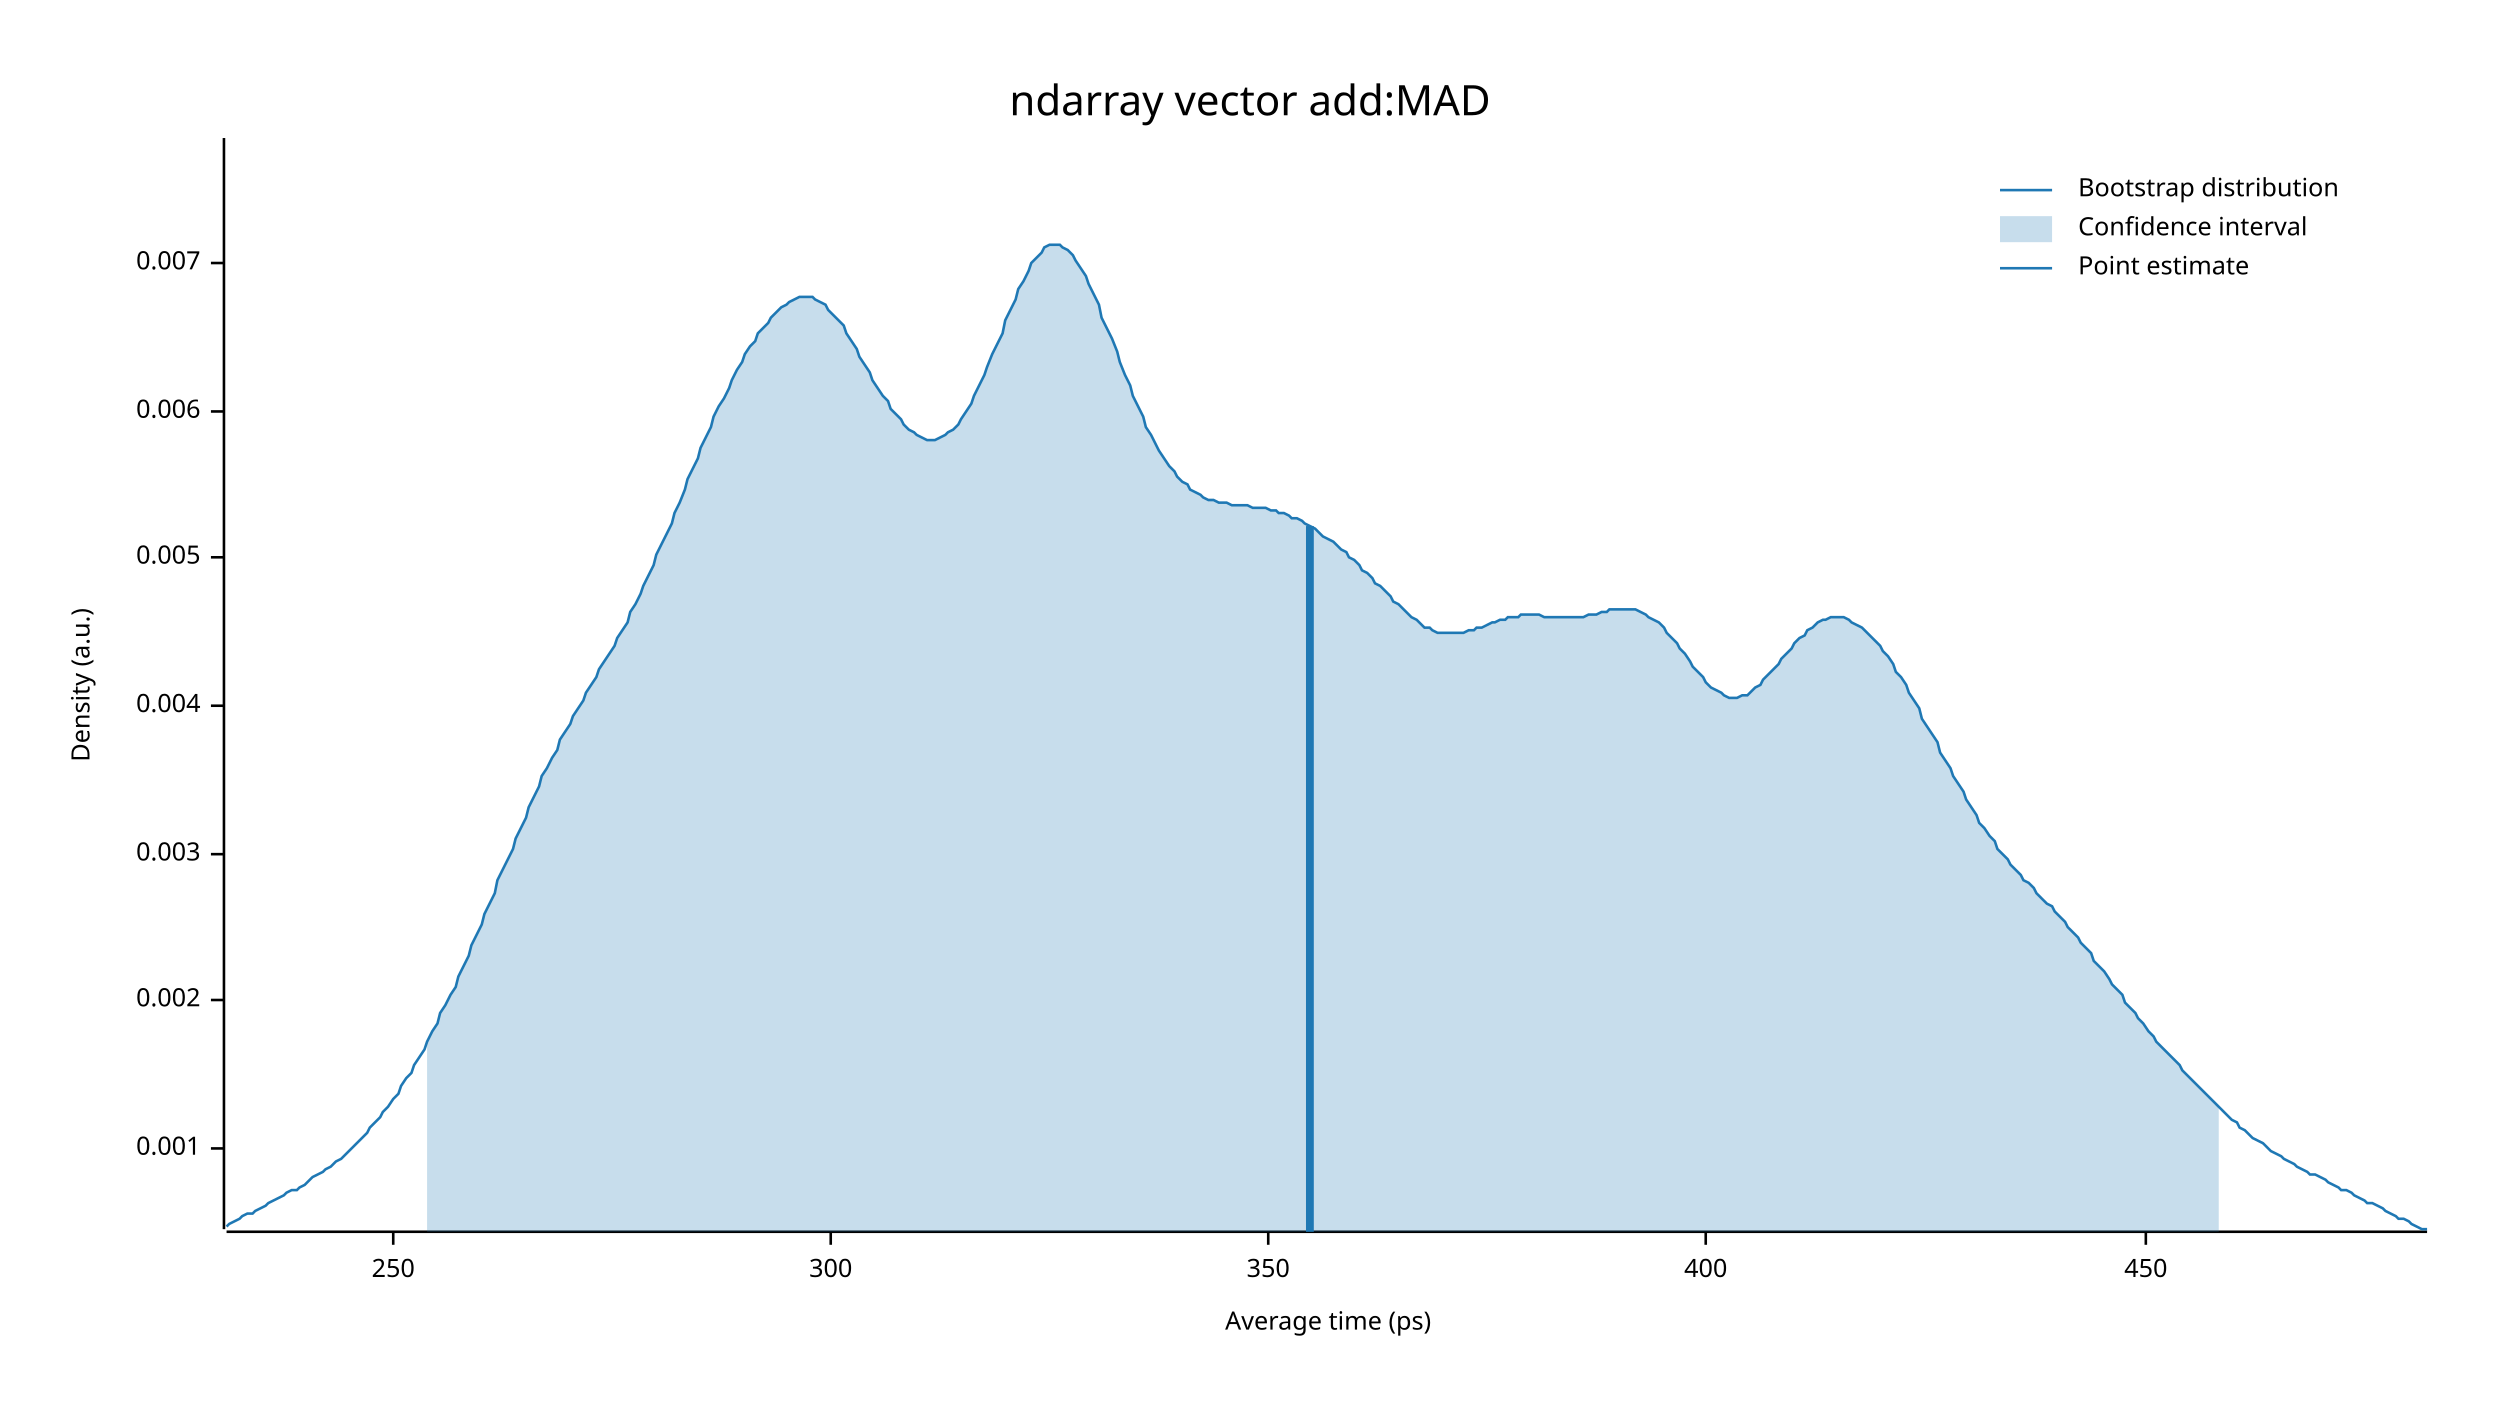
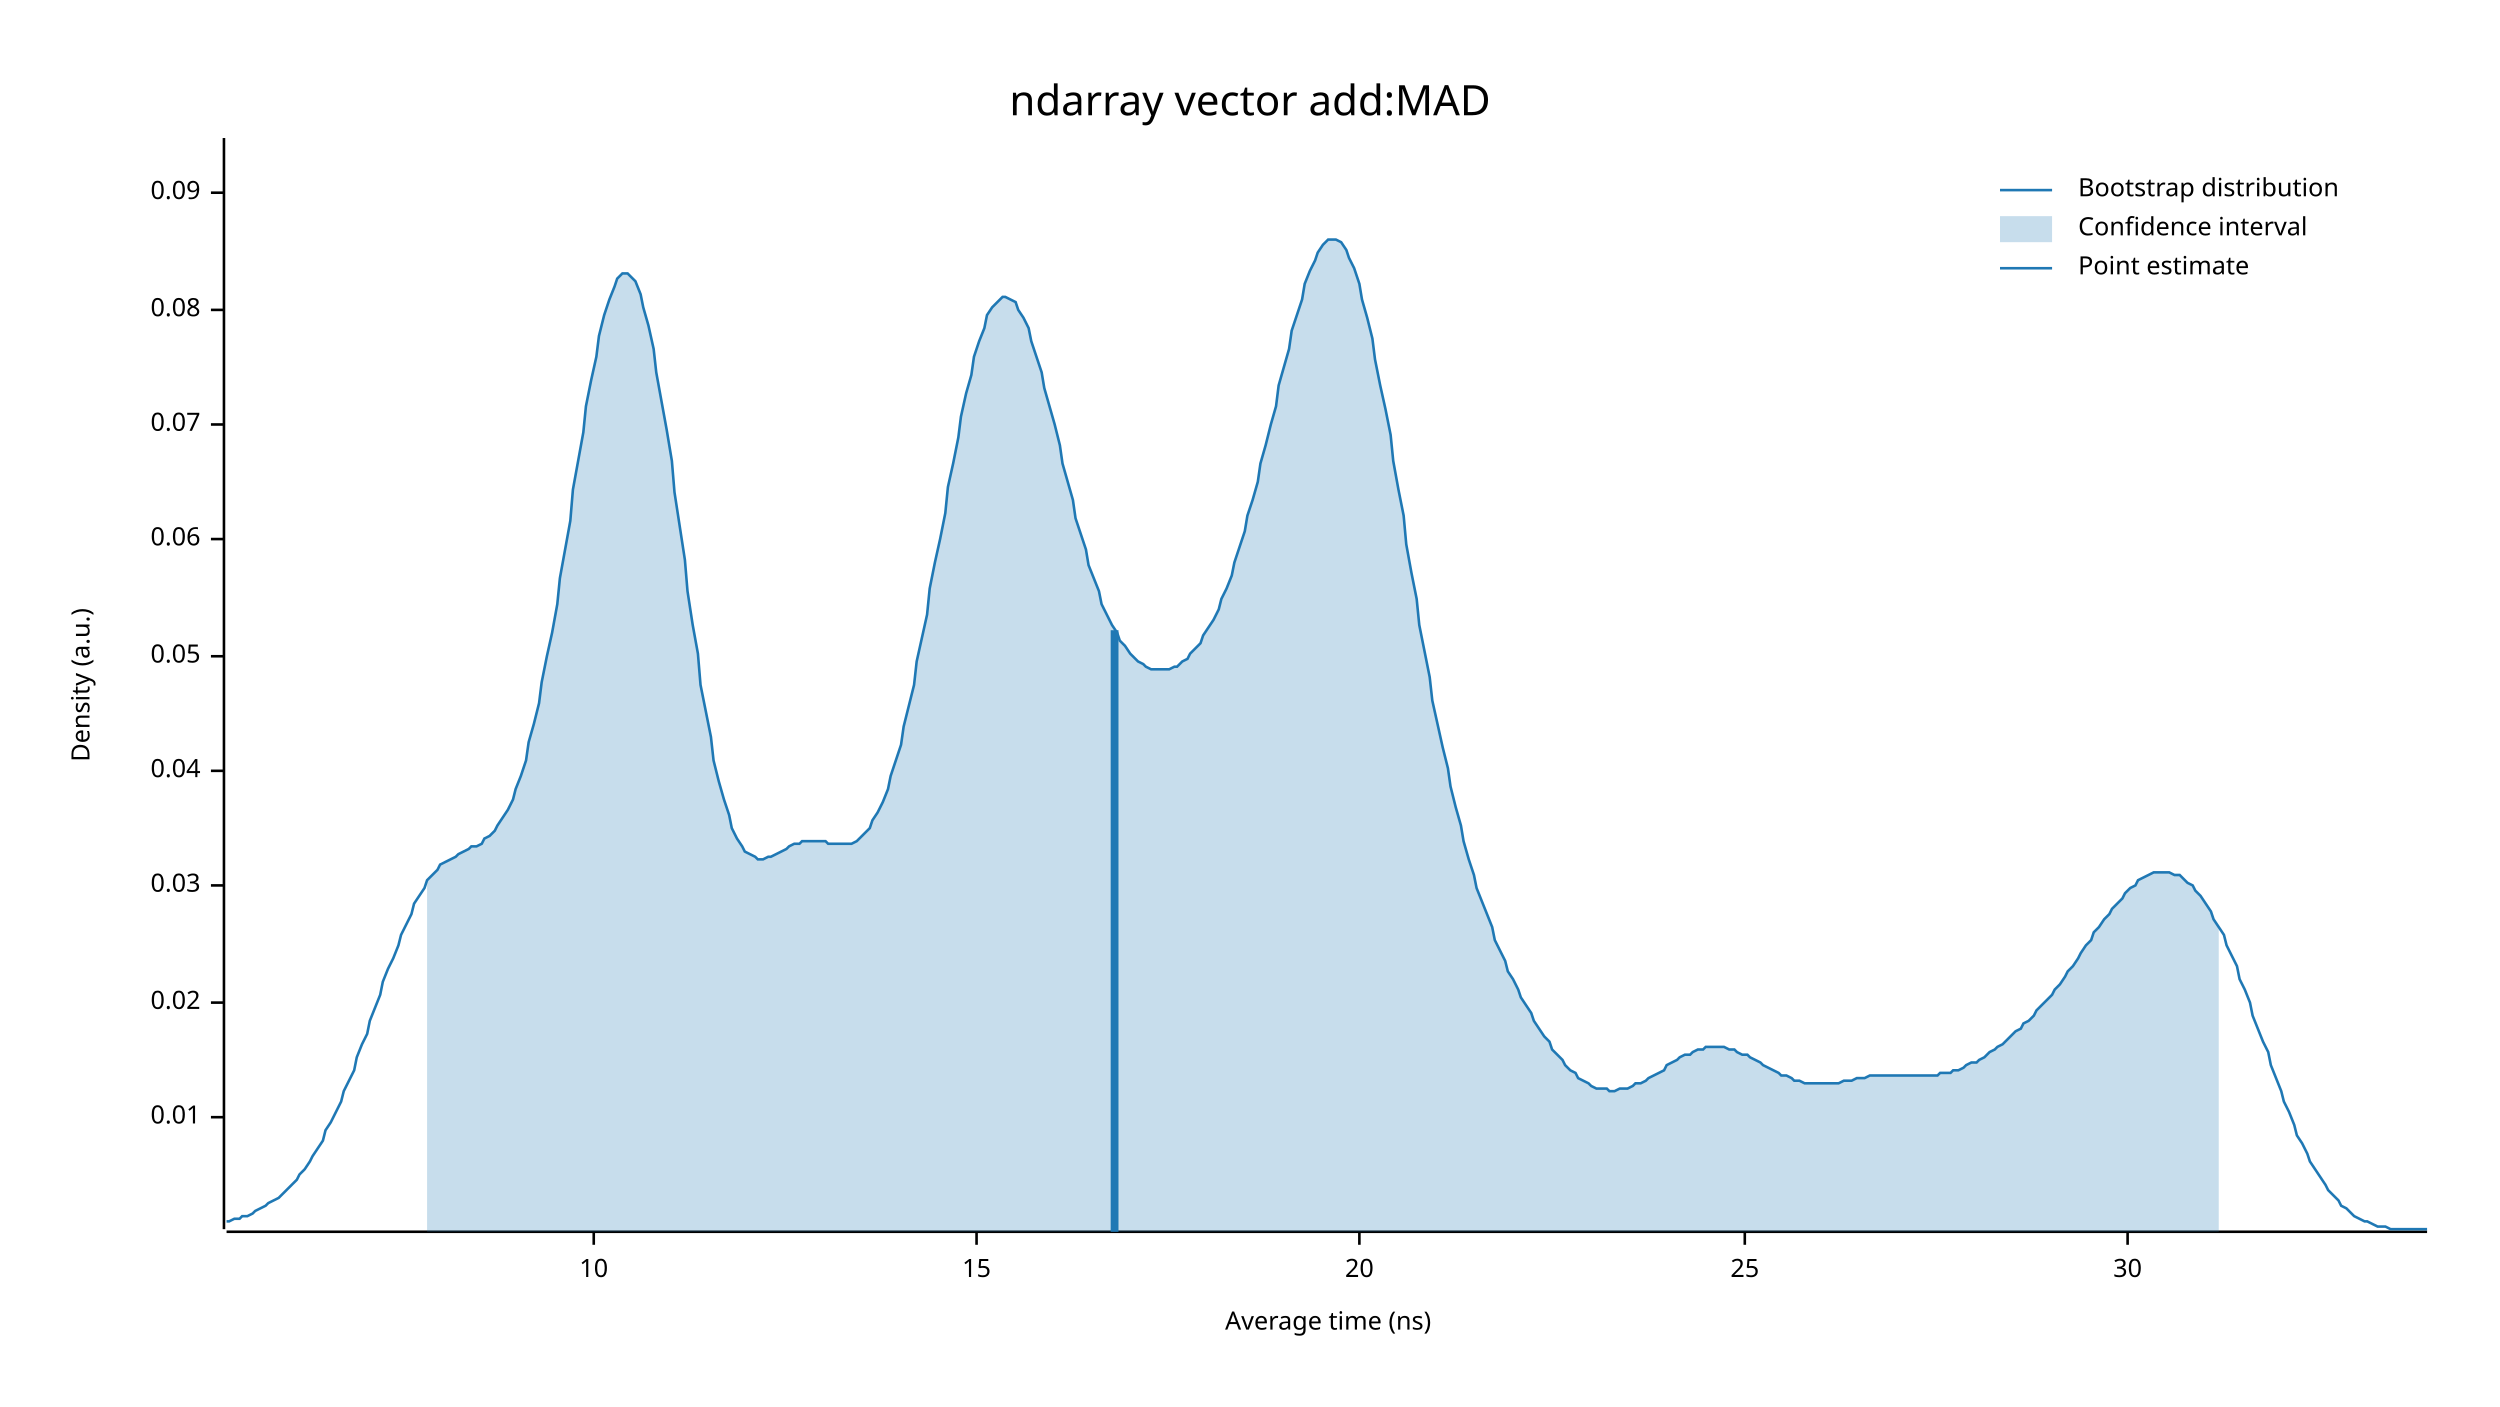
<svg xmlns="http://www.w3.org/2000/svg" width="960" height="540" viewBox="0 0 960 540">
  <text x="480" y="32" dy="0.76em" text-anchor="middle" font-family="sans-serif" font-size="16.129" opacity="1" fill="#000000">
ndarray vector add:MAD
</text>
  <text x="27" y="263" dy="0.76em" text-anchor="middle" font-family="sans-serif" font-size="9.677" opacity="1" fill="#000000" transform="rotate(270, 27, 263)">
Density (a.u.)
</text>
  <text x="510" y="513" dy="-0.5ex" text-anchor="middle" font-family="sans-serif" font-size="9.677" opacity="1" fill="#000000">
- Average time (ps)
+ Average time (ns)
</text>
  <polyline fill="none" opacity="1" stroke="#000000" stroke-width="1" points="86,53 86,472 " />
-   <text x="77" y="441" dy="0.5ex" text-anchor="end" font-family="sans-serif" font-size="9.677" opacity="1" fill="#000000">
- 0.001
+   <text x="77" y="429" dy="0.5ex" text-anchor="end" font-family="sans-serif" font-size="9.677" opacity="1" fill="#000000">
+ 0.01
</text>
-   <polyline fill="none" opacity="1" stroke="#000000" stroke-width="1" points="81,441 86,441 " />
-   <text x="77" y="384" dy="0.5ex" text-anchor="end" font-family="sans-serif" font-size="9.677" opacity="1" fill="#000000">
- 0.002
+   <polyline fill="none" opacity="1" stroke="#000000" stroke-width="1" points="81,429 86,429 " />
+   <text x="77" y="385" dy="0.5ex" text-anchor="end" font-family="sans-serif" font-size="9.677" opacity="1" fill="#000000">
+ 0.02
</text>
-   <polyline fill="none" opacity="1" stroke="#000000" stroke-width="1" points="81,384 86,384 " />
-   <text x="77" y="328" dy="0.5ex" text-anchor="end" font-family="sans-serif" font-size="9.677" opacity="1" fill="#000000">
- 0.003
+   <polyline fill="none" opacity="1" stroke="#000000" stroke-width="1" points="81,385 86,385 " />
+   <text x="77" y="340" dy="0.5ex" text-anchor="end" font-family="sans-serif" font-size="9.677" opacity="1" fill="#000000">
+ 0.03
</text>
-   <polyline fill="none" opacity="1" stroke="#000000" stroke-width="1" points="81,328 86,328 " />
-   <text x="77" y="271" dy="0.5ex" text-anchor="end" font-family="sans-serif" font-size="9.677" opacity="1" fill="#000000">
- 0.004
+   <polyline fill="none" opacity="1" stroke="#000000" stroke-width="1" points="81,340 86,340 " />
+   <text x="77" y="296" dy="0.5ex" text-anchor="end" font-family="sans-serif" font-size="9.677" opacity="1" fill="#000000">
+ 0.04
</text>
-   <polyline fill="none" opacity="1" stroke="#000000" stroke-width="1" points="81,271 86,271 " />
-   <text x="77" y="214" dy="0.5ex" text-anchor="end" font-family="sans-serif" font-size="9.677" opacity="1" fill="#000000">
- 0.005
+   <polyline fill="none" opacity="1" stroke="#000000" stroke-width="1" points="81,296 86,296 " />
+   <text x="77" y="252" dy="0.5ex" text-anchor="end" font-family="sans-serif" font-size="9.677" opacity="1" fill="#000000">
+ 0.05
</text>
-   <polyline fill="none" opacity="1" stroke="#000000" stroke-width="1" points="81,214 86,214 " />
-   <text x="77" y="158" dy="0.5ex" text-anchor="end" font-family="sans-serif" font-size="9.677" opacity="1" fill="#000000">
- 0.006
+   <polyline fill="none" opacity="1" stroke="#000000" stroke-width="1" points="81,252 86,252 " />
+   <text x="77" y="207" dy="0.5ex" text-anchor="end" font-family="sans-serif" font-size="9.677" opacity="1" fill="#000000">
+ 0.06
</text>
-   <polyline fill="none" opacity="1" stroke="#000000" stroke-width="1" points="81,158 86,158 " />
-   <text x="77" y="101" dy="0.5ex" text-anchor="end" font-family="sans-serif" font-size="9.677" opacity="1" fill="#000000">
- 0.007
+   <polyline fill="none" opacity="1" stroke="#000000" stroke-width="1" points="81,207 86,207 " />
+   <text x="77" y="163" dy="0.5ex" text-anchor="end" font-family="sans-serif" font-size="9.677" opacity="1" fill="#000000">
+ 0.07
</text>
-   <polyline fill="none" opacity="1" stroke="#000000" stroke-width="1" points="81,101 86,101 " />
+   <polyline fill="none" opacity="1" stroke="#000000" stroke-width="1" points="81,163 86,163 " />
+   <text x="77" y="119" dy="0.5ex" text-anchor="end" font-family="sans-serif" font-size="9.677" opacity="1" fill="#000000">
+ 0.08
+ </text>
+   <polyline fill="none" opacity="1" stroke="#000000" stroke-width="1" points="81,119 86,119 " />
+   <text x="77" y="74" dy="0.5ex" text-anchor="end" font-family="sans-serif" font-size="9.677" opacity="1" fill="#000000">
+ 0.09
+ </text>
+   <polyline fill="none" opacity="1" stroke="#000000" stroke-width="1" points="81,74 86,74 " />
  <polyline fill="none" opacity="1" stroke="#000000" stroke-width="1" points="87,473 932,473 " />
-   <text x="151" y="483" dy="0.76em" text-anchor="middle" font-family="sans-serif" font-size="9.677" opacity="1" fill="#000000">
- 250
+   <text x="228" y="483" dy="0.76em" text-anchor="middle" font-family="sans-serif" font-size="9.677" opacity="1" fill="#000000">
+ 10
</text>
-   <polyline fill="none" opacity="1" stroke="#000000" stroke-width="1" points="151,473 151,478 " />
-   <text x="319" y="483" dy="0.76em" text-anchor="middle" font-family="sans-serif" font-size="9.677" opacity="1" fill="#000000">
- 300
+   <polyline fill="none" opacity="1" stroke="#000000" stroke-width="1" points="228,473 228,478 " />
+   <text x="375" y="483" dy="0.76em" text-anchor="middle" font-family="sans-serif" font-size="9.677" opacity="1" fill="#000000">
+ 15
</text>
-   <polyline fill="none" opacity="1" stroke="#000000" stroke-width="1" points="319,473 319,478 " />
-   <text x="487" y="483" dy="0.76em" text-anchor="middle" font-family="sans-serif" font-size="9.677" opacity="1" fill="#000000">
- 350
+   <polyline fill="none" opacity="1" stroke="#000000" stroke-width="1" points="375,473 375,478 " />
+   <text x="522" y="483" dy="0.76em" text-anchor="middle" font-family="sans-serif" font-size="9.677" opacity="1" fill="#000000">
+ 20
</text>
-   <polyline fill="none" opacity="1" stroke="#000000" stroke-width="1" points="487,473 487,478 " />
-   <text x="655" y="483" dy="0.76em" text-anchor="middle" font-family="sans-serif" font-size="9.677" opacity="1" fill="#000000">
- 400
+   <polyline fill="none" opacity="1" stroke="#000000" stroke-width="1" points="522,473 522,478 " />
+   <text x="670" y="483" dy="0.76em" text-anchor="middle" font-family="sans-serif" font-size="9.677" opacity="1" fill="#000000">
+ 25
</text>
-   <polyline fill="none" opacity="1" stroke="#000000" stroke-width="1" points="655,473 655,478 " />
-   <text x="824" y="483" dy="0.76em" text-anchor="middle" font-family="sans-serif" font-size="9.677" opacity="1" fill="#000000">
- 450
+   <polyline fill="none" opacity="1" stroke="#000000" stroke-width="1" points="670,473 670,478 " />
+   <text x="817" y="483" dy="0.76em" text-anchor="middle" font-family="sans-serif" font-size="9.677" opacity="1" fill="#000000">
+ 30
</text>
-   <polyline fill="none" opacity="1" stroke="#000000" stroke-width="1" points="824,473 824,478 " />
-   <polyline fill="none" opacity="1" stroke="#1F78B4" stroke-width="1" points="87,471 88,470 90,469 92,468 93,467 95,466 97,466 98,465 100,464 102,463 103,462 105,461 107,460 109,459 110,458 112,457 114,457 115,456 117,455 119,453 120,452 122,451 124,450 125,449 127,448 129,446 131,445 132,444 134,442 136,440 137,439 139,437 141,435 142,433 144,431 146,429 147,427 149,425 151,422 153,420 154,417 156,414 158,412 159,409 161,406 163,403 164,400 166,396 168,393 169,389 171,386 173,382 175,379 176,375 178,371 180,367 181,363 183,359 185,355 186,351 188,347 190,343 191,338 193,334 195,330 197,326 198,322 200,318 202,314 203,310 205,306 207,302 208,298 210,295 212,291 214,288 215,284 217,281 219,278 220,275 222,272 224,269 225,266 227,263 229,260 230,257 232,254 234,251 236,248 237,245 239,242 241,239 242,235 244,232 246,228 247,225 249,221 251,217 252,213 254,209 256,205 258,201 259,197 261,193 263,188 264,184 266,180 268,176 269,172 271,168 273,164 274,160 276,156 278,153 280,149 281,146 283,142 285,139 286,136 288,133 290,131 291,128 293,126 295,124 296,122 298,120 300,118 302,117 303,116 305,115 307,114 308,114 310,114 312,114 313,115 315,116 317,117 318,119 320,121 322,123 324,125 325,128 327,131 329,134 330,137 332,140 334,143 335,146 337,149 339,152 341,154 342,157 344,159 346,161 347,163 349,165 351,166 352,167 354,168 356,169 357,169 359,169 361,168 363,167 364,166 366,165 368,163 369,161 371,158 373,155 374,152 376,148 378,144 379,141 381,136 383,132 385,128 386,123 388,119 390,115 391,111 393,108 395,104 396,101 398,99 400,97 401,95 403,94 405,94 407,94 408,95 410,96 412,98 413,100 415,103 417,106 418,109 420,113 422,117 423,122 425,126 427,130 429,135 430,139 432,144 434,148 435,152 437,156 439,160 440,164 442,167 444,171 445,173 447,176 449,179 451,181 452,183 454,185 456,186 457,188 459,189 461,190 462,191 464,192 466,192 468,193 469,193 471,193 473,194 474,194 476,194 478,194 479,194 481,195 483,195 484,195 486,195 488,196 490,196 491,197 493,197 495,198 496,199 498,199 500,200 501,201 503,202 505,203 506,204 508,206 510,207 512,208 513,209 515,211 517,212 518,214 520,215 522,217 523,219 525,220 527,222 528,224 530,225 532,227 534,229 535,231 537,232 539,234 540,235 542,237 544,238 545,239 547,241 549,241 550,242 552,243 554,243 556,243 557,243 559,243 561,243 562,243 564,242 566,242 567,241 569,241 571,240 573,239 574,239 576,238 578,238 579,237 581,237 583,237 584,236 586,236 588,236 589,236 591,236 593,237 595,237 596,237 598,237 600,237 601,237 603,237 605,237 606,237 608,237 610,236 611,236 613,236 615,235 617,235 618,234 620,234 622,234 623,234 625,234 627,234 628,234 630,235 632,236 633,237 635,238 637,239 639,241 640,243 642,245 644,247 645,249 647,251 649,254 650,256 652,258 654,260 655,262 657,264 659,265 661,266 662,267 664,268 666,268 667,268 669,267 671,267 672,266 674,264 676,263 677,261 679,259 681,257 683,255 684,253 686,251 688,249 689,247 691,245 693,244 694,242 696,241 698,239 700,238 701,238 703,237 705,237 706,237 708,237 710,238 711,239 713,240 715,241 716,242 718,244 720,246 722,248 723,250 725,252 727,255 728,258 730,260 732,263 733,266 735,269 737,272 738,276 740,279 742,282 744,285 745,289 747,292 749,295 750,298 752,301 754,304 755,307 757,310 759,313 760,316 762,318 764,321 766,323 767,326 769,328 771,330 772,332 774,334 776,336 777,338 779,339 781,341 782,343 784,345 786,347 788,348 789,350 791,352 793,354 794,356 796,358 798,360 799,362 801,364 803,366 804,369 806,371 808,373 810,376 811,378 813,380 815,382 816,385 818,387 820,389 821,391 823,393 825,396 827,398 828,400 830,402 832,404 833,405 835,407 837,409 838,411 840,413 842,415 843,416 845,418 847,420 849,422 850,423 852,425 854,427 855,428 857,430 859,431 860,433 862,434 864,436 865,437 867,438 869,439 871,441 872,442 874,443 876,444 877,445 879,446 881,447 882,448 884,449 886,450 887,451 889,451 891,452 893,453 894,454 896,455 898,456 899,457 901,457 903,458 904,459 906,460 908,461 909,462 911,462 913,463 915,464 916,465 918,466 920,467 921,468 923,468 925,469 926,470 928,471 930,472 932,472 " />
-   <polygon opacity="0.25" fill="#1F78B4" points="164,400 166,396 168,393 169,389 171,386 173,382 175,379 176,375 178,371 180,367 181,363 183,359 185,355 186,351 188,347 190,343 191,338 193,334 195,330 197,326 198,322 200,318 202,314 203,310 205,306 207,302 208,298 210,295 212,291 214,288 215,284 217,281 219,278 220,275 222,272 224,269 225,266 227,263 229,260 230,257 232,254 234,251 236,248 237,245 239,242 241,239 242,235 244,232 246,228 247,225 249,221 251,217 252,213 254,209 256,205 258,201 259,197 261,193 263,188 264,184 266,180 268,176 269,172 271,168 273,164 274,160 276,156 278,153 280,149 281,146 283,142 285,139 286,136 288,133 290,131 291,128 293,126 295,124 296,122 298,120 300,118 302,117 303,116 305,115 307,114 308,114 310,114 312,114 313,115 315,116 317,117 318,119 320,121 322,123 324,125 325,128 327,131 329,134 330,137 332,140 334,143 335,146 337,149 339,152 341,154 342,157 344,159 346,161 347,163 349,165 351,166 352,167 354,168 356,169 357,169 359,169 361,168 363,167 364,166 366,165 368,163 369,161 371,158 373,155 374,152 376,148 378,144 379,141 381,136 383,132 385,128 386,123 388,119 390,115 391,111 393,108 395,104 396,101 398,99 400,97 401,95 403,94 405,94 407,94 408,95 410,96 412,98 413,100 415,103 417,106 418,109 420,113 422,117 423,122 425,126 427,130 429,135 430,139 432,144 434,148 435,152 437,156 439,160 440,164 442,167 444,171 445,173 447,176 449,179 451,181 452,183 454,185 456,186 457,188 459,189 461,190 462,191 464,192 466,192 468,193 469,193 471,193 473,194 474,194 476,194 478,194 479,194 481,195 483,195 484,195 486,195 488,196 490,196 491,197 493,197 495,198 496,199 498,199 500,200 501,201 503,202 505,203 506,204 508,206 510,207 512,208 513,209 515,211 517,212 518,214 520,215 522,217 523,219 525,220 527,222 528,224 530,225 532,227 534,229 535,231 537,232 539,234 540,235 542,237 544,238 545,239 547,241 549,241 550,242 552,243 554,243 556,243 557,243 559,243 561,243 562,243 564,242 566,242 567,241 569,241 571,240 573,239 574,239 576,238 578,238 579,237 581,237 583,237 584,236 586,236 588,236 589,236 591,236 593,237 595,237 596,237 598,237 600,237 601,237 603,237 605,237 606,237 608,237 610,236 611,236 613,236 615,235 617,235 618,234 620,234 622,234 623,234 625,234 627,234 628,234 630,235 632,236 633,237 635,238 637,239 639,241 640,243 642,245 644,247 645,249 647,251 649,254 650,256 652,258 654,260 655,262 657,264 659,265 661,266 662,267 664,268 666,268 667,268 669,267 671,267 672,266 674,264 676,263 677,261 679,259 681,257 683,255 684,253 686,251 688,249 689,247 691,245 693,244 694,242 696,241 698,239 700,238 701,238 703,237 705,237 706,237 708,237 710,238 711,239 713,240 715,241 716,242 718,244 720,246 722,248 723,250 725,252 727,255 728,258 730,260 732,263 733,266 735,269 737,272 738,276 740,279 742,282 744,285 745,289 747,292 749,295 750,298 752,301 754,304 755,307 757,310 759,313 760,316 762,318 764,321 766,323 767,326 769,328 771,330 772,332 774,334 776,336 777,338 779,339 781,341 782,343 784,345 786,347 788,348 789,350 791,352 793,354 794,356 796,358 798,360 799,362 801,364 803,366 804,369 806,371 808,373 810,376 811,378 813,380 815,382 816,385 818,387 820,389 821,391 823,393 825,396 827,398 828,400 830,402 832,404 833,405 835,407 837,409 838,411 840,413 842,415 843,416 845,418 847,420 849,422 850,423 852,425 852,473 164,473 " />
-   <polyline fill="none" opacity="1" stroke="#1F78B4" stroke-width="3" points="503,473 503,202 " />
+   <polyline fill="none" opacity="1" stroke="#000000" stroke-width="1" points="817,473 817,478 " />
+   <polyline fill="none" opacity="1" stroke="#1F78B4" stroke-width="1" points="87,469 88,469 90,468 92,468 93,467 95,467 97,466 98,465 100,464 102,463 103,462 105,461 107,460 109,458 110,457 112,455 114,453 115,451 117,449 119,446 120,444 122,441 124,438 125,434 127,431 129,427 131,423 132,419 134,415 136,411 137,406 139,401 141,397 142,392 144,387 146,382 147,377 149,372 151,368 153,363 154,359 156,355 158,351 159,347 161,344 163,341 164,338 166,336 168,334 169,332 171,331 173,330 175,329 176,328 178,327 180,326 181,325 183,325 185,324 186,322 188,321 190,319 191,317 193,314 195,311 197,307 198,303 200,298 202,292 203,285 205,278 207,270 208,262 210,252 212,243 214,232 215,222 217,211 219,200 220,188 222,177 224,166 225,156 227,146 229,137 230,129 232,121 234,115 236,110 237,107 239,105 241,105 242,106 244,108 246,113 247,118 249,125 251,134 252,143 254,154 256,165 258,177 259,189 261,202 263,215 264,227 266,240 268,251 269,263 271,273 273,283 274,292 276,300 278,307 280,313 281,318 283,322 285,325 286,327 288,328 290,329 291,330 293,330 295,329 296,329 298,328 300,327 302,326 303,325 305,324 307,324 308,323 310,323 312,323 313,323 315,323 317,323 318,324 320,324 322,324 324,324 325,324 327,324 329,323 330,322 332,320 334,318 335,315 337,312 339,308 341,303 342,298 344,292 346,286 347,279 349,271 351,263 352,254 354,245 356,236 357,226 359,216 361,207 363,197 364,187 366,178 368,168 369,160 371,151 373,144 374,137 376,131 378,126 379,121 381,118 383,116 385,114 386,114 388,115 390,116 391,119 393,122 395,126 396,131 398,137 400,143 401,149 403,156 405,163 407,171 408,178 410,185 412,192 413,199 415,205 417,211 418,217 420,222 422,227 423,232 425,236 427,240 429,243 430,246 432,248 434,251 435,252 437,254 439,255 440,256 442,257 444,257 445,257 447,257 449,257 451,256 452,256 454,254 456,253 457,251 459,249 461,247 462,244 464,241 466,238 468,234 469,230 471,226 473,221 474,216 476,210 478,204 479,198 481,192 483,185 484,178 486,171 488,163 490,156 491,148 493,141 495,134 496,127 498,121 500,115 501,109 503,104 505,100 506,97 508,94 510,92 512,92 513,92 515,93 517,96 518,99 520,103 522,109 523,115 525,122 527,130 528,138 530,148 532,157 534,167 535,177 537,188 539,198 540,209 542,220 544,230 545,240 547,250 549,260 550,269 552,278 554,287 556,295 557,302 559,310 561,317 562,323 564,330 566,336 567,341 569,346 571,351 573,356 574,361 576,365 578,369 579,373 581,376 583,380 584,383 586,386 588,389 589,392 591,395 593,398 595,400 596,403 598,405 600,407 601,409 603,411 605,412 606,414 608,415 610,416 611,417 613,418 615,418 617,418 618,419 620,419 622,418 623,418 625,418 627,417 628,416 630,416 632,415 633,414 635,413 637,412 639,411 640,409 642,408 644,407 645,406 647,405 649,405 650,404 652,403 654,403 655,402 657,402 659,402 661,402 662,402 664,403 666,403 667,404 669,405 671,405 672,406 674,407 676,408 677,409 679,410 681,411 683,412 684,413 686,413 688,414 689,415 691,415 693,416 694,416 696,416 698,416 700,416 701,416 703,416 705,416 706,416 708,415 710,415 711,415 713,414 715,414 716,414 718,413 720,413 722,413 723,413 725,413 727,413 728,413 730,413 732,413 733,413 735,413 737,413 738,413 740,413 742,413 744,413 745,412 747,412 749,412 750,411 752,411 754,410 755,409 757,408 759,408 760,407 762,406 764,404 766,403 767,402 769,401 771,399 772,398 774,396 776,395 777,393 779,392 781,390 782,388 784,386 786,384 788,382 789,380 791,378 793,375 794,373 796,371 798,368 799,366 801,363 803,361 804,358 806,356 808,353 810,351 811,349 813,347 815,345 816,343 818,341 820,340 821,338 823,337 825,336 827,335 828,335 830,335 832,335 833,335 835,336 837,336 838,337 840,339 842,340 843,342 845,344 847,347 849,350 850,353 852,356 854,359 855,363 857,367 859,371 860,376 862,380 864,385 865,390 867,395 869,400 871,404 872,409 874,414 876,419 877,423 879,427 881,432 882,436 884,439 886,443 887,446 889,449 891,452 893,455 894,457 896,459 898,461 899,463 901,464 903,466 904,467 906,468 908,469 909,469 911,470 913,471 915,471 916,471 918,472 920,472 921,472 923,472 925,472 926,472 928,472 930,472 932,472 " />
+   <polygon opacity="0.25" fill="#1F78B4" points="164,338 166,336 168,334 169,332 171,331 173,330 175,329 176,328 178,327 180,326 181,325 183,325 185,324 186,322 188,321 190,319 191,317 193,314 195,311 197,307 198,303 200,298 202,292 203,285 205,278 207,270 208,262 210,252 212,243 214,232 215,222 217,211 219,200 220,188 222,177 224,166 225,156 227,146 229,137 230,129 232,121 234,115 236,110 237,107 239,105 241,105 242,106 244,108 246,113 247,118 249,125 251,134 252,143 254,154 256,165 258,177 259,189 261,202 263,215 264,227 266,240 268,251 269,263 271,273 273,283 274,292 276,300 278,307 280,313 281,318 283,322 285,325 286,327 288,328 290,329 291,330 293,330 295,329 296,329 298,328 300,327 302,326 303,325 305,324 307,324 308,323 310,323 312,323 313,323 315,323 317,323 318,324 320,324 322,324 324,324 325,324 327,324 329,323 330,322 332,320 334,318 335,315 337,312 339,308 341,303 342,298 344,292 346,286 347,279 349,271 351,263 352,254 354,245 356,236 357,226 359,216 361,207 363,197 364,187 366,178 368,168 369,160 371,151 373,144 374,137 376,131 378,126 379,121 381,118 383,116 385,114 386,114 388,115 390,116 391,119 393,122 395,126 396,131 398,137 400,143 401,149 403,156 405,163 407,171 408,178 410,185 412,192 413,199 415,205 417,211 418,217 420,222 422,227 423,232 425,236 427,240 429,243 430,246 432,248 434,251 435,252 437,254 439,255 440,256 442,257 444,257 445,257 447,257 449,257 451,256 452,256 454,254 456,253 457,251 459,249 461,247 462,244 464,241 466,238 468,234 469,230 471,226 473,221 474,216 476,210 478,204 479,198 481,192 483,185 484,178 486,171 488,163 490,156 491,148 493,141 495,134 496,127 498,121 500,115 501,109 503,104 505,100 506,97 508,94 510,92 512,92 513,92 515,93 517,96 518,99 520,103 522,109 523,115 525,122 527,130 528,138 530,148 532,157 534,167 535,177 537,188 539,198 540,209 542,220 544,230 545,240 547,250 549,260 550,269 552,278 554,287 556,295 557,302 559,310 561,317 562,323 564,330 566,336 567,341 569,346 571,351 573,356 574,361 576,365 578,369 579,373 581,376 583,380 584,383 586,386 588,389 589,392 591,395 593,398 595,400 596,403 598,405 600,407 601,409 603,411 605,412 606,414 608,415 610,416 611,417 613,418 615,418 617,418 618,419 620,419 622,418 623,418 625,418 627,417 628,416 630,416 632,415 633,414 635,413 637,412 639,411 640,409 642,408 644,407 645,406 647,405 649,405 650,404 652,403 654,403 655,402 657,402 659,402 661,402 662,402 664,403 666,403 667,404 669,405 671,405 672,406 674,407 676,408 677,409 679,410 681,411 683,412 684,413 686,413 688,414 689,415 691,415 693,416 694,416 696,416 698,416 700,416 701,416 703,416 705,416 706,416 708,415 710,415 711,415 713,414 715,414 716,414 718,413 720,413 722,413 723,413 725,413 727,413 728,413 730,413 732,413 733,413 735,413 737,413 738,413 740,413 742,413 744,413 745,412 747,412 749,412 750,411 752,411 754,410 755,409 757,408 759,408 760,407 762,406 764,404 766,403 767,402 769,401 771,399 772,398 774,396 776,395 777,393 779,392 781,390 782,388 784,386 786,384 788,382 789,380 791,378 793,375 794,373 796,371 798,368 799,366 801,363 803,361 804,358 806,356 808,353 810,351 811,349 813,347 815,345 816,343 818,341 820,340 821,338 823,337 825,336 827,335 828,335 830,335 832,335 833,335 835,336 837,336 838,337 840,339 842,340 843,342 845,344 847,347 849,350 850,353 852,356 852,473 164,473 " />
+   <polyline fill="none" opacity="1" stroke="#1F78B4" stroke-width="3" points="428,473 428,242 " />
  <text x="798" y="68" dy="0.76em" text-anchor="start" font-family="sans-serif" font-size="9.677" opacity="1" fill="#000000">
Bootstrap distribution
</text>
  <text x="798" y="83" dy="0.76em" text-anchor="start" font-family="sans-serif" font-size="9.677" opacity="1" fill="#000000">
Confidence interval
</text>
  <text x="798" y="98" dy="0.76em" text-anchor="start" font-family="sans-serif" font-size="9.677" opacity="1" fill="#000000">
Point estimate
</text>
  <polyline fill="none" opacity="1" stroke="#1F78B4" stroke-width="1" points="768,73 788,73 " />
  <rect x="768" y="83" width="20" height="10" opacity="0.25" fill="#1F78B4" stroke="none" />
  <polyline fill="none" opacity="1" stroke="#1F78B4" stroke-width="1" points="768,103 788,103 " />
</svg>
